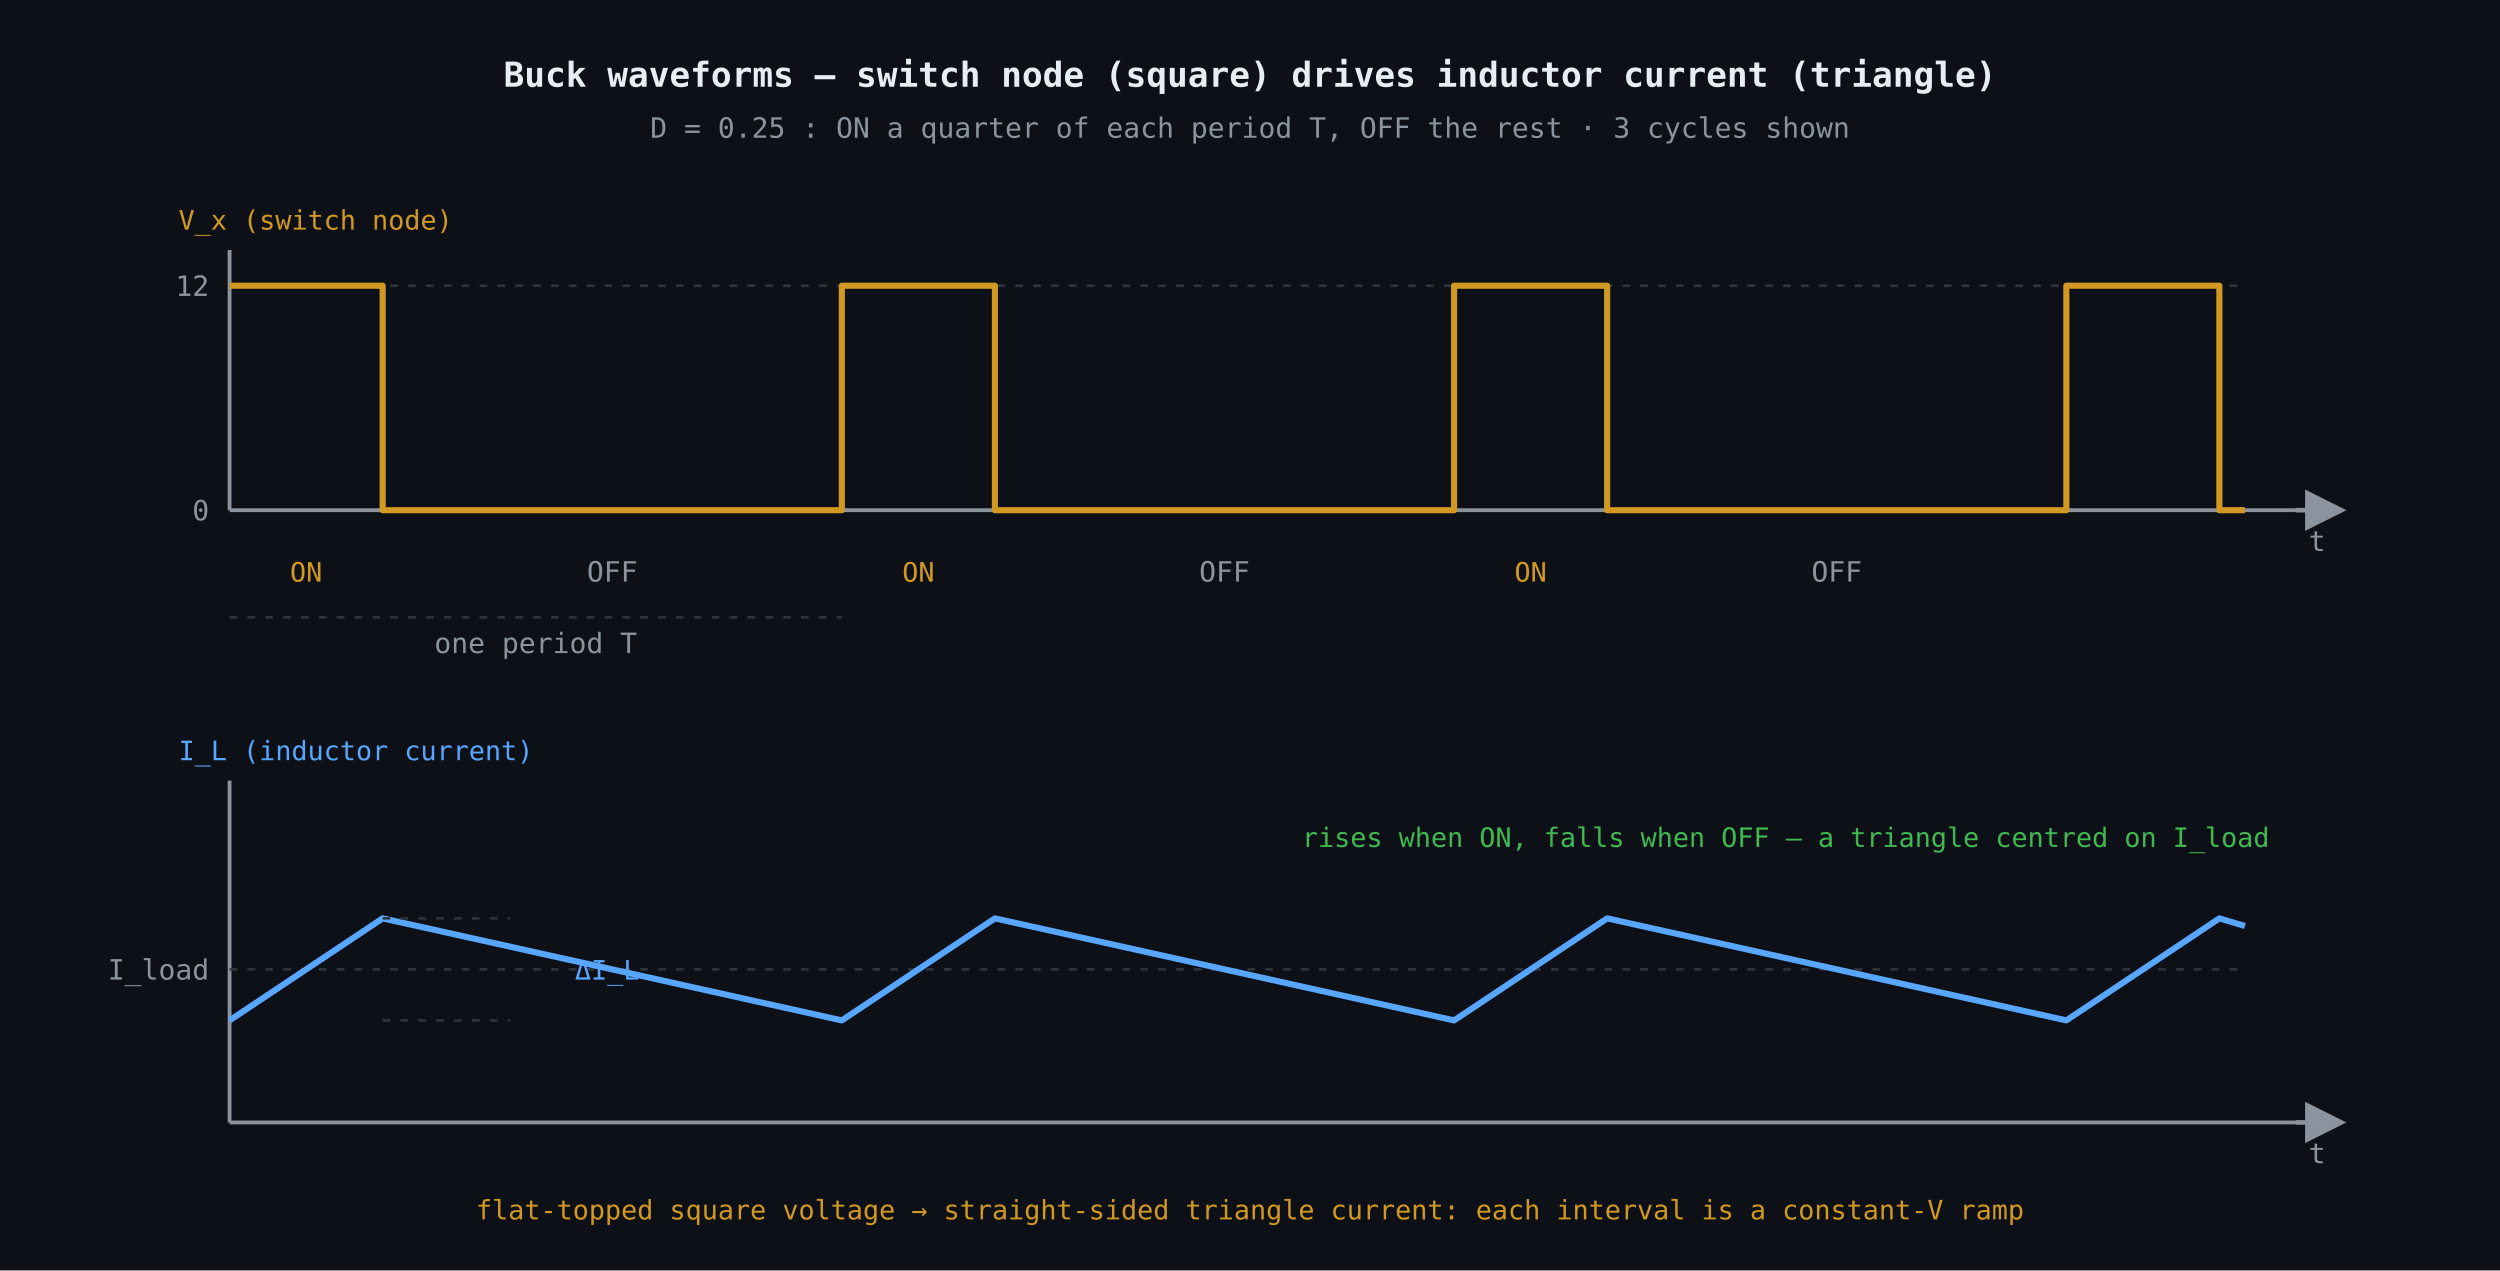
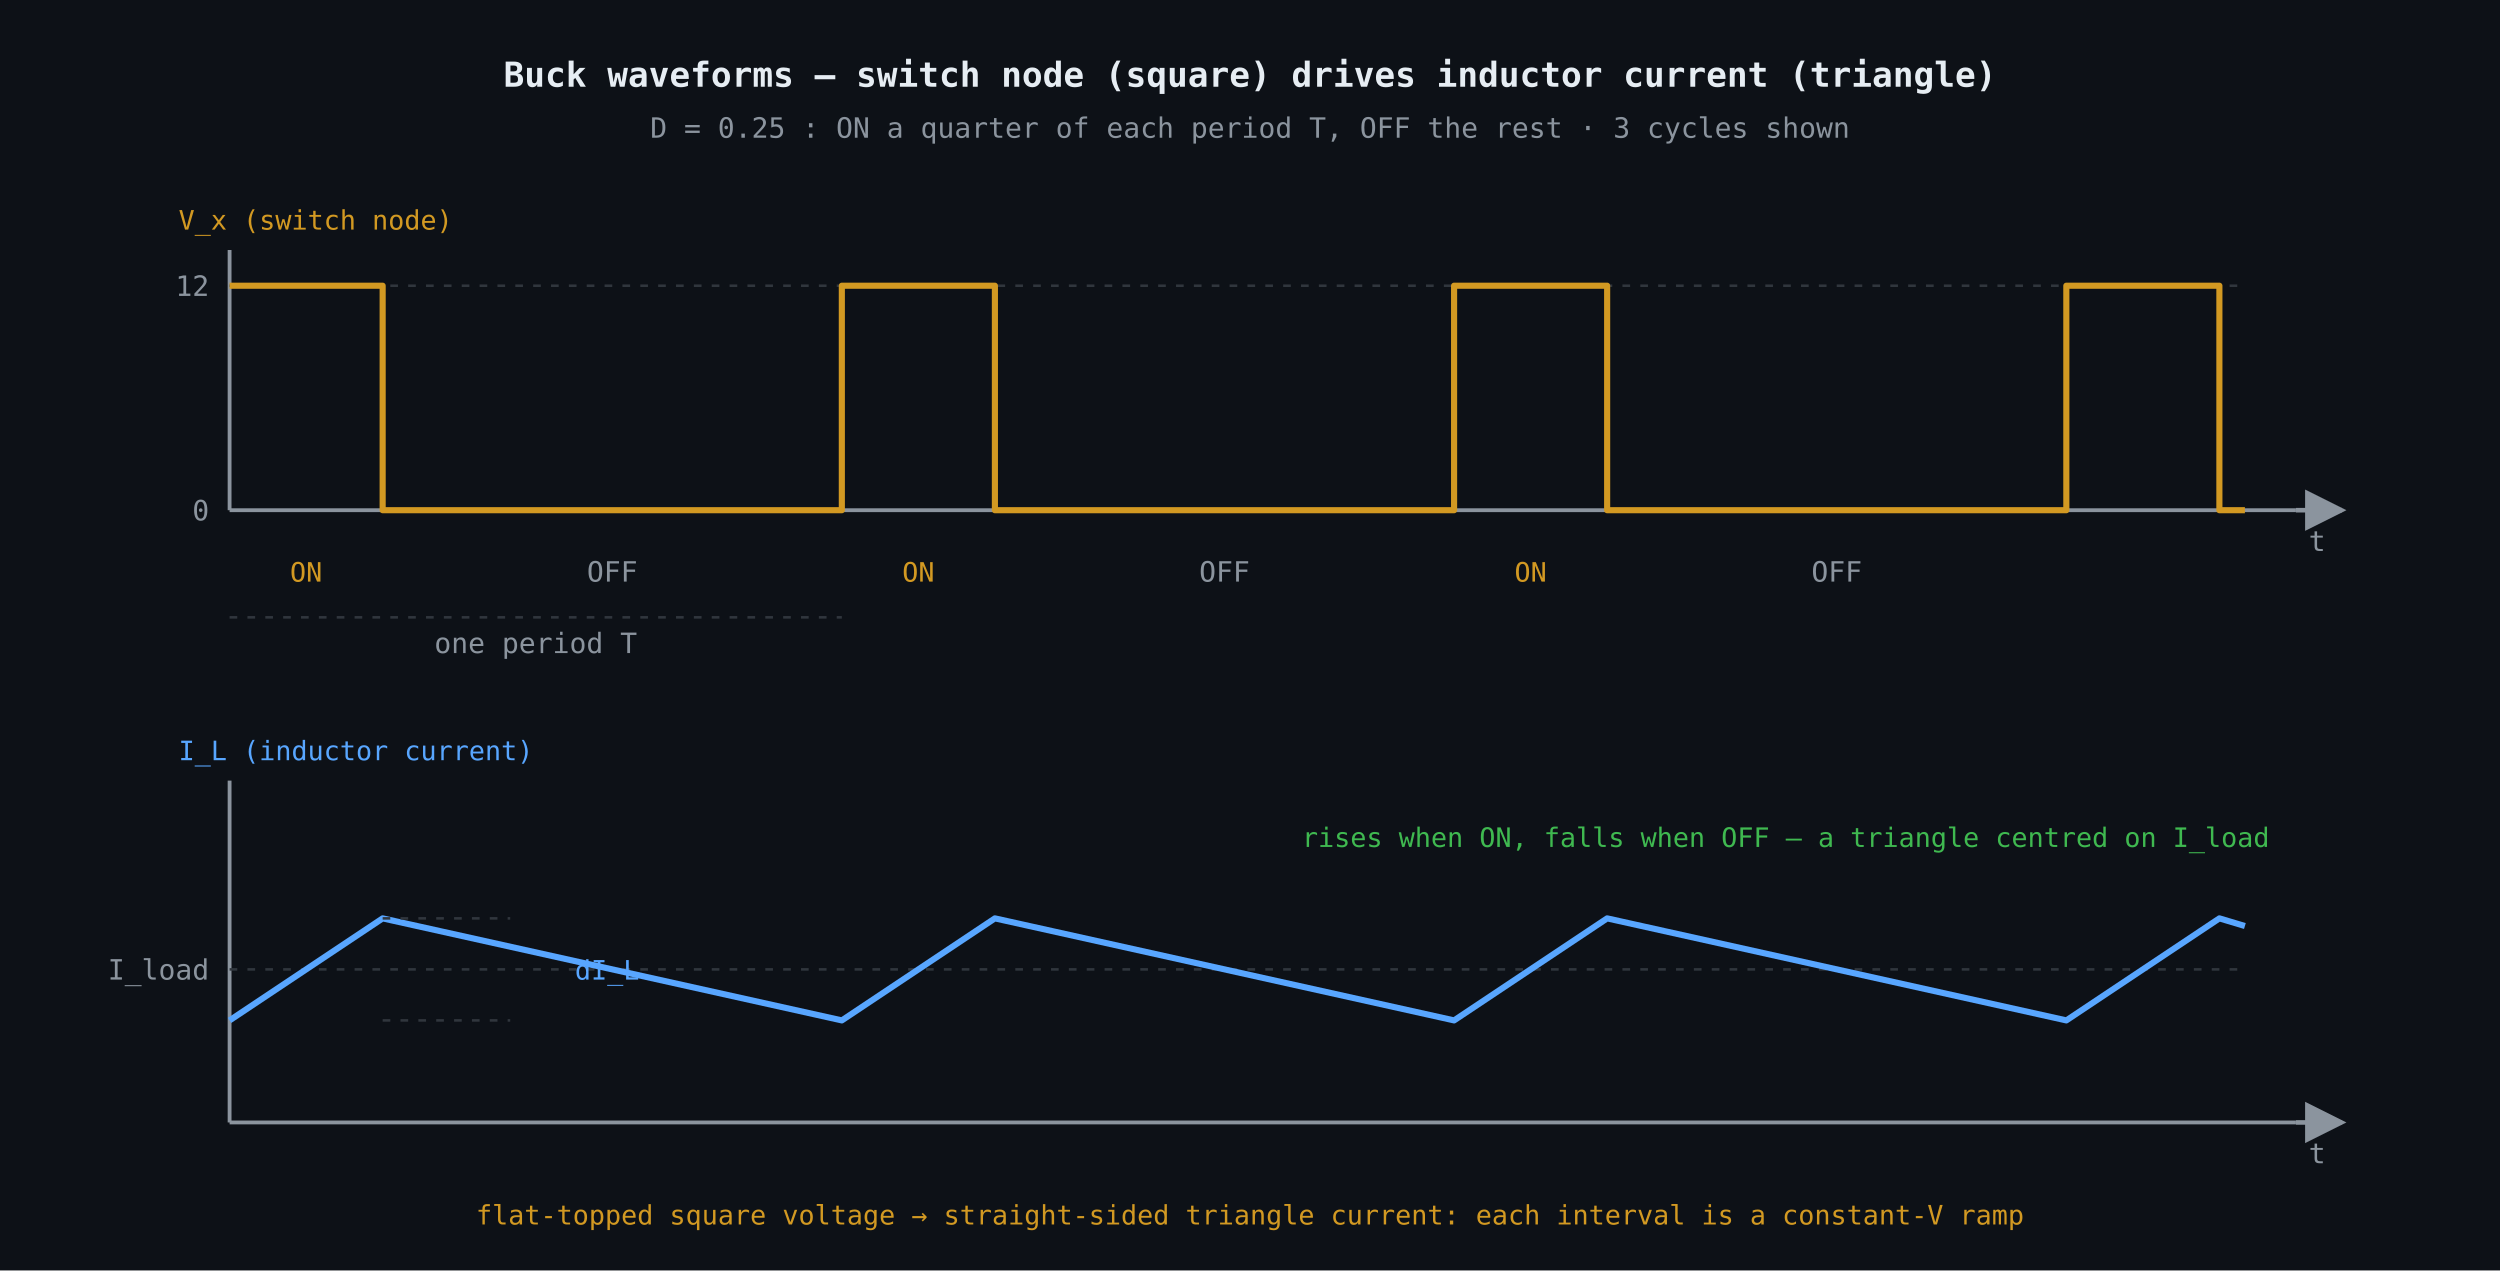
<svg xmlns="http://www.w3.org/2000/svg" viewBox="0 0 980 498" role="img" aria-label="Buck switch-node square wave above and the resulting triangular inductor current" width="980" height="498">
  <style>
.h2m-bg{fill:#0d1117}
- *{box-sizing:border-box}
- /* Printing on a dark palette wastes ink and renders badly, so print is always light. */
- body{margin:0;background:#0d1117;color:#c9d1d9;
-   font:15px/1.65 system-ui,-apple-system,Segoe UI,Roboto,sans-serif;
-   padding:38px 22px 90px}
- main{max-width:1080px;margin:0 auto}
- figure{margin:22px 0;background:#161b22;border:1px solid #30363d;
-   border-radius:11px;padding:18px;overflow-x:auto}
- figure svg{display:block;width:100%;height:auto;min-width:680px}
- figcaption{color:#8b949e;font-size:12.5px;margin-top:12px;text-align:center}
- /* ---- SVG theming: every colour resolves through these classes so figures re-theme. */
svg text{font-family:ui-monospace,SFMono-Regular,Menlo,monospace;font-size:12px;fill:#c9d1d9}
svg text.t{font-size:13.5px;font-weight:700;fill:#e6edf3}
svg text.s{font-size:11px;fill:#8b949e}
svg text.xs{font-size:9.5px;fill:#8b949e}
svg text.l{font-size:10.5px;fill:#8b949e}
svg text.lb{font-size:10.5px;fill:#58a6ff}
svg text.lg{font-size:10.5px;fill:#3fb950}
svg text.lr{font-size:10.5px;fill:#f85149}
svg text.lp{font-size:10.5px;fill:#bc8cff}
svg text.la{font-size:10.5px;fill:#d29922}
- svg .fx-b{fill:#58a6ff}  svg .fx-g{fill:#3fb950}
- svg .fx-r{fill:#f85149}   svg .fx-a{fill:#d29922}
- svg .fx-p{fill:#bc8cff} svg .fx-n{fill:#8b949e}
svg .n{fill:#1a2029;stroke:#484f58;stroke-width:1.6}
svg .nb{fill:#101a2b;stroke:#58a6ff;stroke-width:2px}
svg .ng{fill:#0f1c14;stroke:#3fb950;stroke-width:2px}
svg .nr{fill:#201215;stroke:#f85149;stroke-width:2px}
svg .na{fill:#1e1a10;stroke:#d29922;stroke-width:2px}
svg .np{fill:#181228;stroke:#bc8cff;stroke-width:2px}
- svg .nd{fill:#15191f;stroke:#3d444d;stroke-width:1.5;stroke-dasharray:5 4}
svg .grp{fill:none;stroke:#3d444d;stroke-width:1.4;stroke-dasharray:6 5}
- svg .a{stroke:#8b949e;stroke-width:1.8;fill:none;marker-end:url(#ah)}
- svg .ab{stroke:#58a6ff;stroke-width:2;fill:none;marker-end:url(#ahb)}
- svg .ag{stroke:#3fb950;stroke-width:2;fill:none;marker-end:url(#ahg)}
- svg .ar{stroke:#f85149;stroke-width:2;fill:none;marker-end:url(#ahr)}
- svg .ap{stroke:#bc8cff;stroke-width:2;fill:none;marker-end:url(#ahp)}
- svg .aa{stroke:#d29922;stroke-width:2;fill:none;marker-end:url(#aha)}
svg .wire{stroke:#8b949e;stroke-width:1.8;fill:none}
svg .wire-r{stroke:#f85149;stroke-width:2.4;fill:none;stroke-linecap:round}
svg .wire-b{stroke:#58a6ff;stroke-width:2.4;fill:none;stroke-linecap:round}
svg .wire-a{stroke:#d29922;stroke-width:2.4;fill:none;stroke-linecap:round}
svg .wire-p{stroke:#bc8cff;stroke-width:2.4;fill:none;stroke-linecap:round}
svg .wire-g{stroke:#3fb950;stroke-width:2.4;fill:none;stroke-linecap:round}
svg .axis{stroke:#8b949e;stroke-width:1.5;fill:none}
svg .grid{stroke:#30363d;stroke-width:1;fill:none;stroke-dasharray:3 4}
svg .plot-b{stroke:#58a6ff;stroke-width:2.4;fill:none;stroke-linejoin:round}
- svg .plot-a{stroke:#d29922;stroke-width:2.4;fill:none;stroke-linejoin:round}
svg .plot-g{stroke:#3fb950;stroke-width:2.4;fill:none;stroke-linejoin:round}
svg .plot-r{stroke:#f85149;stroke-width:2.4;fill:none;stroke-linejoin:round}
+ svg .plot-a{stroke:#d29922;stroke-width:2.4;fill:none;stroke-linejoin:round}
svg .plot-p{stroke:#bc8cff;stroke-width:2.4;fill:none;stroke-linejoin:round}
- svg .fill-a{fill:#d29922;opacity:0.14}
- svg .fill-g{fill:#3fb950;opacity:0.14}
- svg .dash{stroke-dasharray:6 5}
- svg .mk-n{fill:#8b949e}  svg .mk-b{fill:#58a6ff}
- svg .mk-g{fill:#3fb950}  svg .mk-r{fill:#f85149}
- svg .mk-p{fill:#bc8cff} svg .mk-a{fill:#d29922}
+ svg .fill-g{fill:#3fb950;opacity:0.14;stroke:none}
+ svg .fill-a{fill:#d29922;opacity:0.14;stroke:none}
+ svg .a{stroke:#8b949e;stroke-width:1.8;fill:none;marker-end:url(#ah)}
+ svg .ab{stroke:#58a6ff;stroke-width:2;fill:none;marker-end:url(#ahb)}
+ svg .ag{stroke:#3fb950;stroke-width:2;fill:none;marker-end:url(#ahg)}
+ svg .ar{stroke:#f85149;stroke-width:2;fill:none;marker-end:url(#ahr)}
+ svg .ap{stroke:#bc8cff;stroke-width:2;fill:none;marker-end:url(#ahp)}
+ svg .aa{stroke:#d29922;stroke-width:2;fill:none;marker-end:url(#aha)}
+ svg .comp{stroke:#8b949e;stroke-width:2;fill:none}
+ svg .dotn{fill:#8b949e}
+ svg .dotb{fill:#58a6ff}
+ svg .dotg{fill:#3fb950}
+ svg .dotr{fill:#f85149}
+ svg .dota{fill:#d29922}
+ svg .dotp{fill:#bc8cff}
+ svg .mk-n{fill:#8b949e} svg .mk-b{fill:#58a6ff} svg .mk-g{fill:#3fb950}
+ svg .mk-r{fill:#f85149} svg .mk-p{fill:#bc8cff} svg .mk-a{fill:#d29922}
@media (prefers-color-scheme: light){
- body{background:#ffffff;color:#1f2328}
- figure{background:#f6f8fa;border:1px solid #d0d7de}
- figcaption{color:#57606a}
+ .h2m-bg{fill:#ffffff}
svg text{fill:#1f2328}
- svg text.t{fill:#010409}
- svg text.s{fill:#57606a}
- svg text.xs{fill:#57606a}
- svg text.l{fill:#57606a}
- svg text.lb{fill:#0550ae}
- svg text.lg{fill:#1a7f37}
- svg text.lr{fill:#cf222e}
- svg text.lp{fill:#8250df}
- svg text.la{fill:#9a6700}
- svg .fx-b{fill:#0550ae}
- svg .fx-g{fill:#1a7f37}
- svg .fx-r{fill:#cf222e}
- svg .fx-a{fill:#9a6700}
- svg .fx-p{fill:#8250df}
- svg .fx-n{fill:#57606a}
- svg .n{fill:#f6f8fa;stroke:#8c959f;stroke-width:1.6}
- svg .nb{fill:#ddf4ff;stroke:#0550ae;stroke-width:2.2px}
- svg .ng{fill:#dafbe1;stroke:#1a7f37;stroke-width:2.2px}
- svg .nr{fill:#ffebe9;stroke:#cf222e;stroke-width:2.2px}
- svg .na{fill:#fff8c5;stroke:#9a6700;stroke-width:2.2px}
- svg .np{fill:#fbefff;stroke:#8250df;stroke-width:2.2px}
- svg .nd{fill:#ffffff;stroke:#afb8c1;stroke-width:1.5;stroke-dasharray:5 4}
- svg .grp{fill:none;stroke:#afb8c1;stroke-width:1.4;stroke-dasharray:6 5}
- svg .a{stroke:#57606a;stroke-width:1.8;fill:none;marker-end:url(#ah)}
- svg .ab{stroke:#0550ae;stroke-width:2;fill:none;marker-end:url(#ahb)}
- svg .ag{stroke:#1a7f37;stroke-width:2;fill:none;marker-end:url(#ahg)}
- svg .ar{stroke:#cf222e;stroke-width:2;fill:none;marker-end:url(#ahr)}
- svg .ap{stroke:#8250df;stroke-width:2;fill:none;marker-end:url(#ahp)}
- svg .aa{stroke:#9a6700;stroke-width:2;fill:none;marker-end:url(#aha)}
- svg .wire{stroke:#57606a}
- svg .wire-r{stroke:#cf222e}
- svg .wire-b{stroke:#0550ae}
- svg .wire-a{stroke:#9a6700}
- svg .wire-p{stroke:#8250df}
- svg .wire-g{stroke:#1a7f37}
- svg .axis{stroke:#57606a}
- svg .grid{stroke:#d0d7de}
- svg .plot-b{stroke:#0550ae}
- svg .plot-a{stroke:#9a6700}
- svg .plot-g{stroke:#1a7f37}
- svg .plot-r{stroke:#cf222e}
- svg .plot-p{stroke:#8250df}
- svg .fill-a{fill:#9a6700;opacity:0.12}
- svg .fill-g{fill:#1a7f37;opacity:0.12}
- svg .mk-n{fill:#57606a}
- svg .mk-b{fill:#0550ae}
- svg .mk-g{fill:#1a7f37}
- svg .mk-r{fill:#cf222e}
- svg .mk-p{fill:#8250df}
- svg .mk-a{fill:#9a6700}
- .h2m-bg{fill:#ffffff}
+ svg text.t{fill:#010409} svg text.s{fill:#57606a} svg text.xs{fill:#57606a} svg text.l{fill:#57606a}
+ svg text.lb{fill:#0550ae} svg text.lg{fill:#1a7f37} svg text.lr{fill:#cf222e} svg text.lp{fill:#8250df} svg text.la{fill:#9a6700}
+ svg .n{fill:#f6f8fa;stroke:#8c959f} svg .nb{fill:#ddf4ff;stroke:#0550ae} svg .ng{fill:#dafbe1;stroke:#1a7f37}
+ svg .nr{fill:#ffebe9;stroke:#cf222e} svg .na{fill:#fff8c5;stroke:#9a6700} svg .np{fill:#fbefff;stroke:#8250df}
+ svg .grp{stroke:#afb8c1}
+ svg .wire{stroke:#57606a} svg .wire-r{stroke:#cf222e} svg .wire-b{stroke:#0550ae} svg .wire-a{stroke:#9a6700} svg .wire-p{stroke:#8250df} svg .wire-g{stroke:#1a7f37}
+ svg .axis{stroke:#57606a} svg .grid{stroke:#d0d7de}
+ svg .plot-b{stroke:#0550ae} svg .plot-g{stroke:#1a7f37} svg .plot-r{stroke:#cf222e} svg .plot-a{stroke:#9a6700} svg .plot-p{stroke:#8250df}
+ svg .fill-g{fill:#1a7f37} svg .fill-a{fill:#9a6700}
+ svg .a{stroke:#57606a} svg .ab{stroke:#0550ae} svg .ag{stroke:#1a7f37} svg .ar{stroke:#cf222e} svg .ap{stroke:#8250df} svg .aa{stroke:#9a6700}
+ svg .comp{stroke:#57606a}
+ svg .dotn{fill:#57606a} svg .dotb{fill:#0550ae} svg .dotg{fill:#1a7f37} svg .dotr{fill:#cf222e} svg .dota{fill:#9a6700} svg .dotp{fill:#8250df}
+ svg .mk-n{fill:#57606a} svg .mk-b{fill:#0550ae} svg .mk-g{fill:#1a7f37} svg .mk-r{fill:#cf222e} svg .mk-p{fill:#8250df} svg .mk-a{fill:#9a6700}
}
- @media print{
- body{background:#ffffff;color:#111417}
- figure{background:#ffffff;border:1px solid #c3ccd5}
- figure svg{min-width:0}
- svg text{fill:#111417}
- .h2m-bg{fill:#ffffff}
- }
+ @media print{ .h2m-bg{fill:#ffffff} svg text{fill:#111417} }
</style>
  <defs>
    <marker id="ah" markerWidth="9" markerHeight="9" refX="8" refY="4.5" orient="auto">
      <path d="M0 0 L9 4.5 L0 9 z" class="mk-n" />
    </marker>
    <marker id="ahb" markerWidth="9" markerHeight="9" refX="8" refY="4.5" orient="auto">
      <path d="M0 0 L9 4.5 L0 9 z" class="mk-b" />
    </marker>
    <marker id="ahg" markerWidth="9" markerHeight="9" refX="8" refY="4.5" orient="auto">
      <path d="M0 0 L9 4.5 L0 9 z" class="mk-g" />
    </marker>
    <marker id="ahr" markerWidth="9" markerHeight="9" refX="8" refY="4.5" orient="auto">
      <path d="M0 0 L9 4.5 L0 9 z" class="mk-r" />
    </marker>
    <marker id="ahp" markerWidth="9" markerHeight="9" refX="8" refY="4.5" orient="auto">
      <path d="M0 0 L9 4.5 L0 9 z" class="mk-p" />
    </marker>
    <marker id="aha" markerWidth="9" markerHeight="9" refX="8" refY="4.5" orient="auto">
      <path d="M0 0 L9 4.5 L0 9 z" class="mk-a" />
    </marker>
  </defs>
  <rect class="h2m-bg" x="0" y="0" width="980" height="498" fill="#0d1117" />
  <text class="t" x="490" y="34" text-anchor="middle">Buck waveforms — switch node (square) drives inductor current (triangle)</text>
  <text class="s" x="490" y="54" text-anchor="middle">D = 0.25 : ON a quarter of each period T, OFF the rest · 3 cycles shown</text>
  <text class="la" x="70" y="90" text-anchor="start">V_x (switch node)</text>
  <line class="axis" x1="90" y1="98" x2="90" y2="200" />
  <line class="axis" x1="90" y1="200" x2="900" y2="200" />
  <text class="s" x="82" y="116" text-anchor="end">12</text>
  <text class="s" x="82" y="204" text-anchor="end">0</text>
  <line class="grid" x1="90" y1="112" x2="880" y2="112" />
-   <path class="plot-a" d="M90 112 H150 V200 H330 V112 H390 V200 H570 V112 H630 V200 H810 V112 H870 V200 H880" />
+   <path class="plot-a" d="M90 112 L150 112 L150 200 L330 200 L330 112 L390 112 L390 200 L570 200 L570 112 L630 112 L630 200 L810 200 L810 112 L870 112 L870 200 L880 200" />
  <text class="la" x="120" y="228" text-anchor="middle">ON</text>
  <text class="s" x="240" y="228" text-anchor="middle">OFF</text>
  <text class="la" x="360" y="228" text-anchor="middle">ON</text>
  <text class="s" x="480" y="228" text-anchor="middle">OFF</text>
  <text class="la" x="600" y="228" text-anchor="middle">ON</text>
  <text class="s" x="720" y="228" text-anchor="middle">OFF</text>
  <line class="grid" x1="90" y1="242" x2="330" y2="242" />
  <text class="s" x="210" y="256" text-anchor="middle">one period T</text>
  <path class="a" d="M900 200 H918" />
  <text class="s" x="905" y="216" text-anchor="start">t</text>
  <text class="lb" x="70" y="298" text-anchor="start">I_L (inductor current)</text>
  <line class="axis" x1="90" y1="306" x2="90" y2="440" />
  <line class="axis" x1="90" y1="440" x2="900" y2="440" />
  <line class="grid" x1="90" y1="380" x2="880" y2="380" />
  <text class="s" x="82" y="384" text-anchor="end">I_load</text>
  <path class="plot-b" d="M90 400 L150 360 L330 400 L390 360 L570 400 L630 360 L810 400 L870 360 L880 363" />
  <line class="grid" x1="150" y1="360" x2="200" y2="360" />
  <line class="grid" x1="150" y1="400" x2="200" y2="400" />
-   <text class="lb" x="238" y="384" text-anchor="middle">ΔI_L</text>
+   <text class="lb" x="238" y="384" text-anchor="middle">dI_L</text>
  <text class="lg" x="700" y="332" text-anchor="middle">rises when ON, falls when OFF — a triangle centred on I_load</text>
  <path class="a" d="M900 440 H918" />
  <text class="s" x="905" y="456" text-anchor="start">t</text>
-   <text class="la" x="490" y="478" text-anchor="middle">flat-topped square voltage → straight-sided triangle current: each interval is a constant-V ramp</text>
+   <text class="la" x="490" y="480" text-anchor="middle">flat-topped square voltage → straight-sided triangle current: each interval is a constant-V ramp</text>
</svg>
